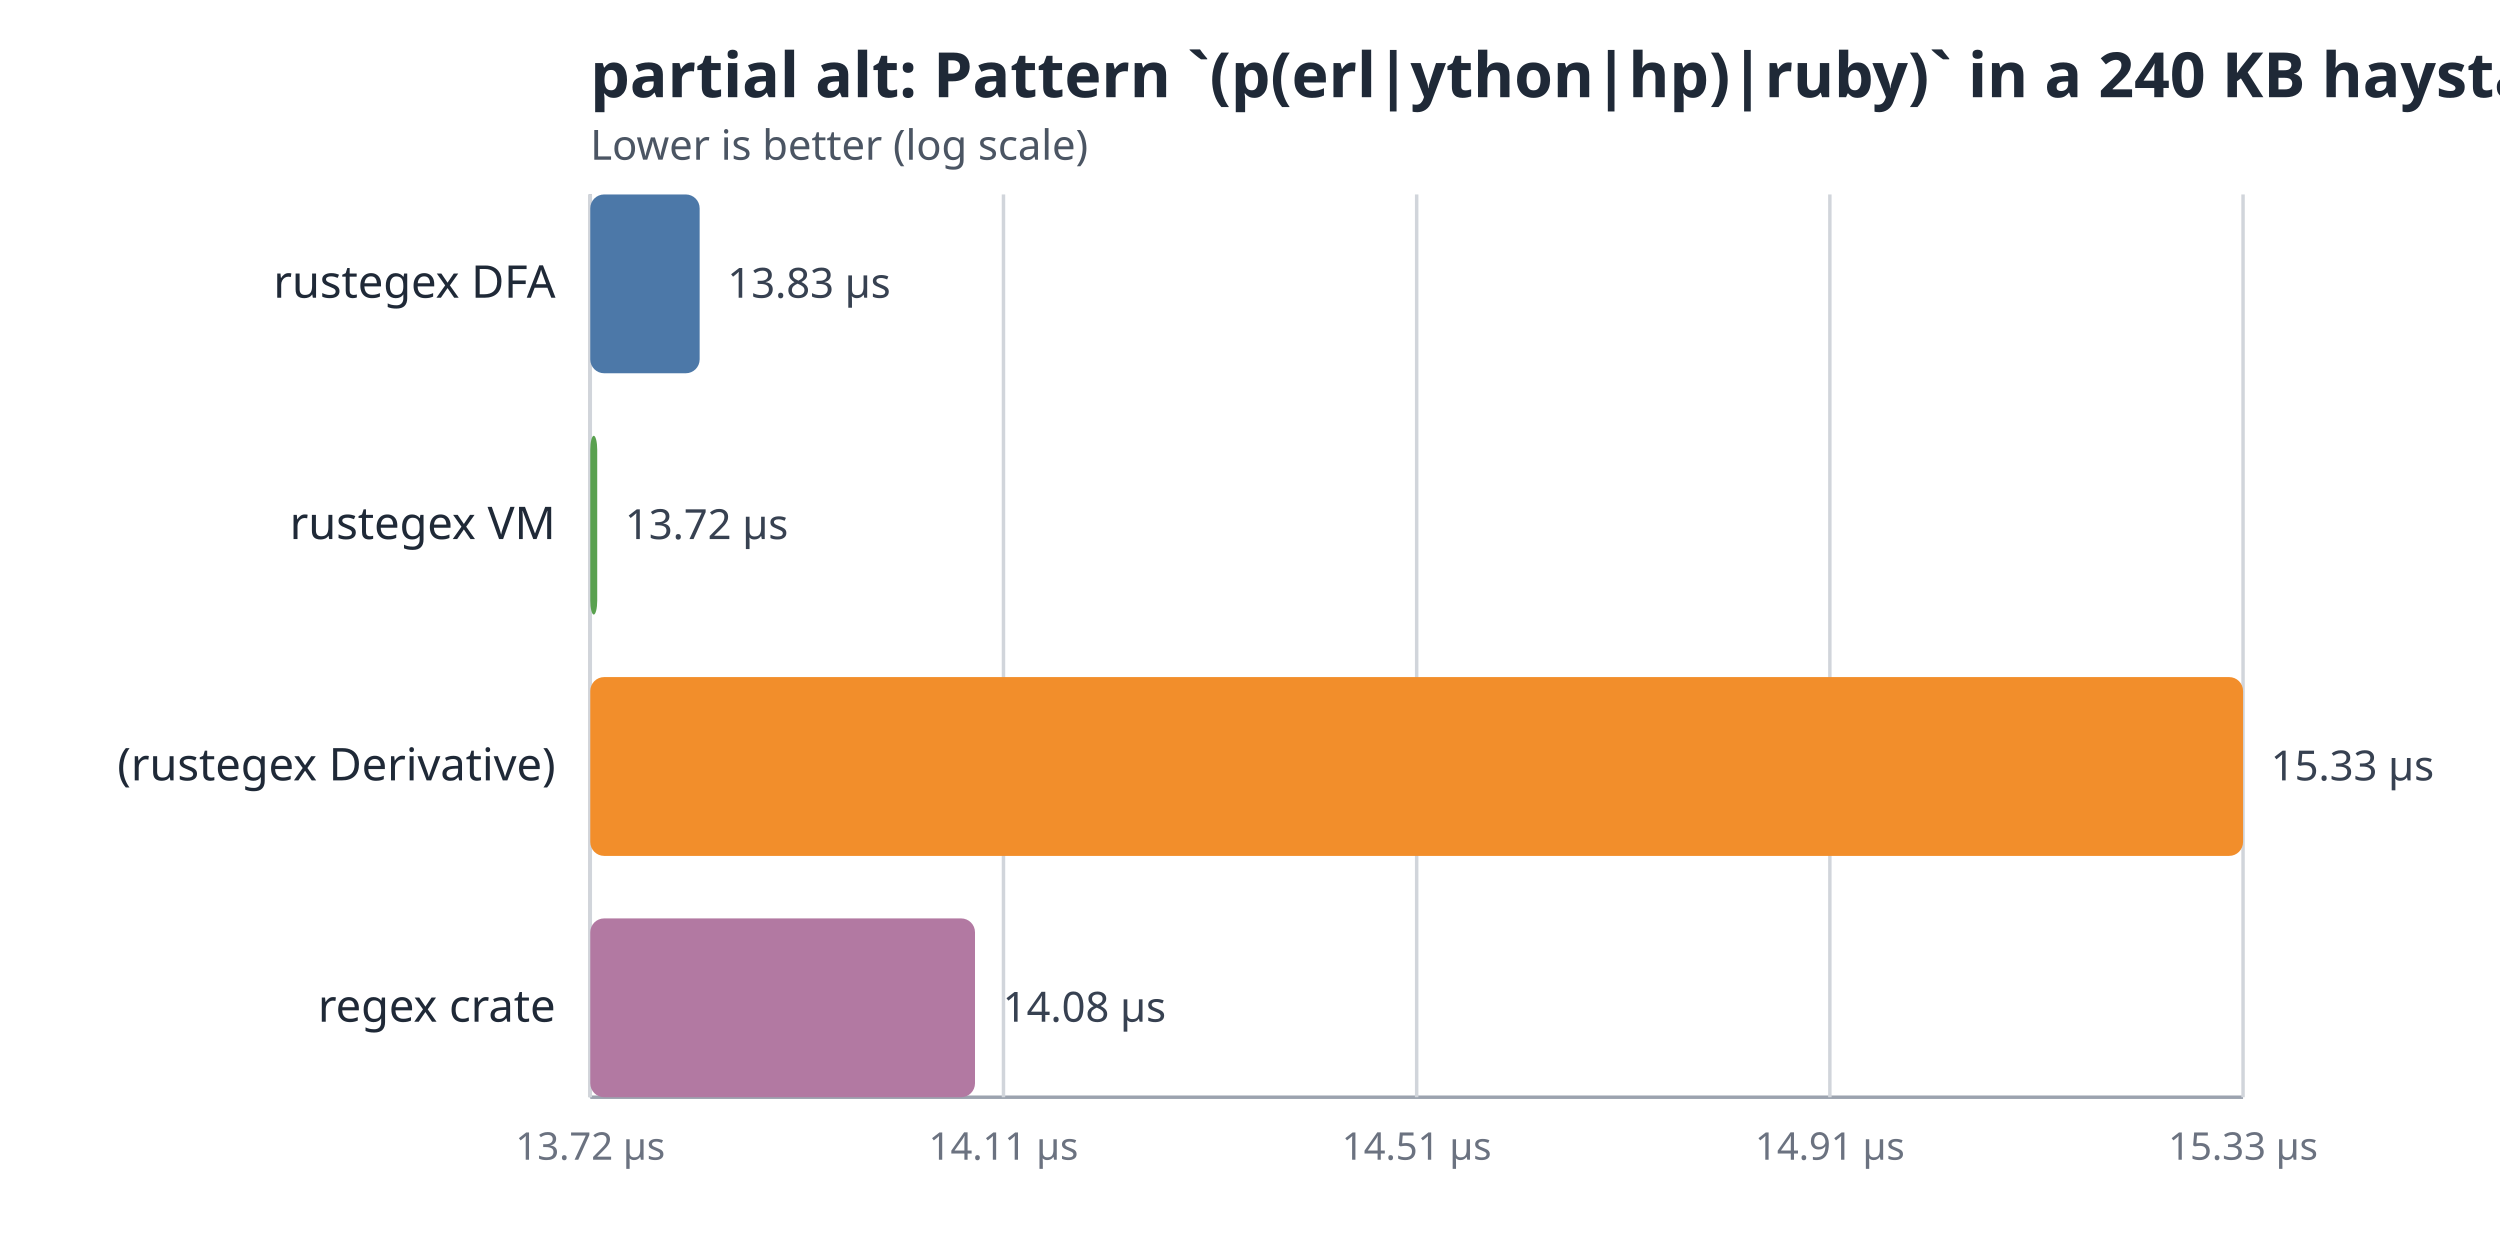
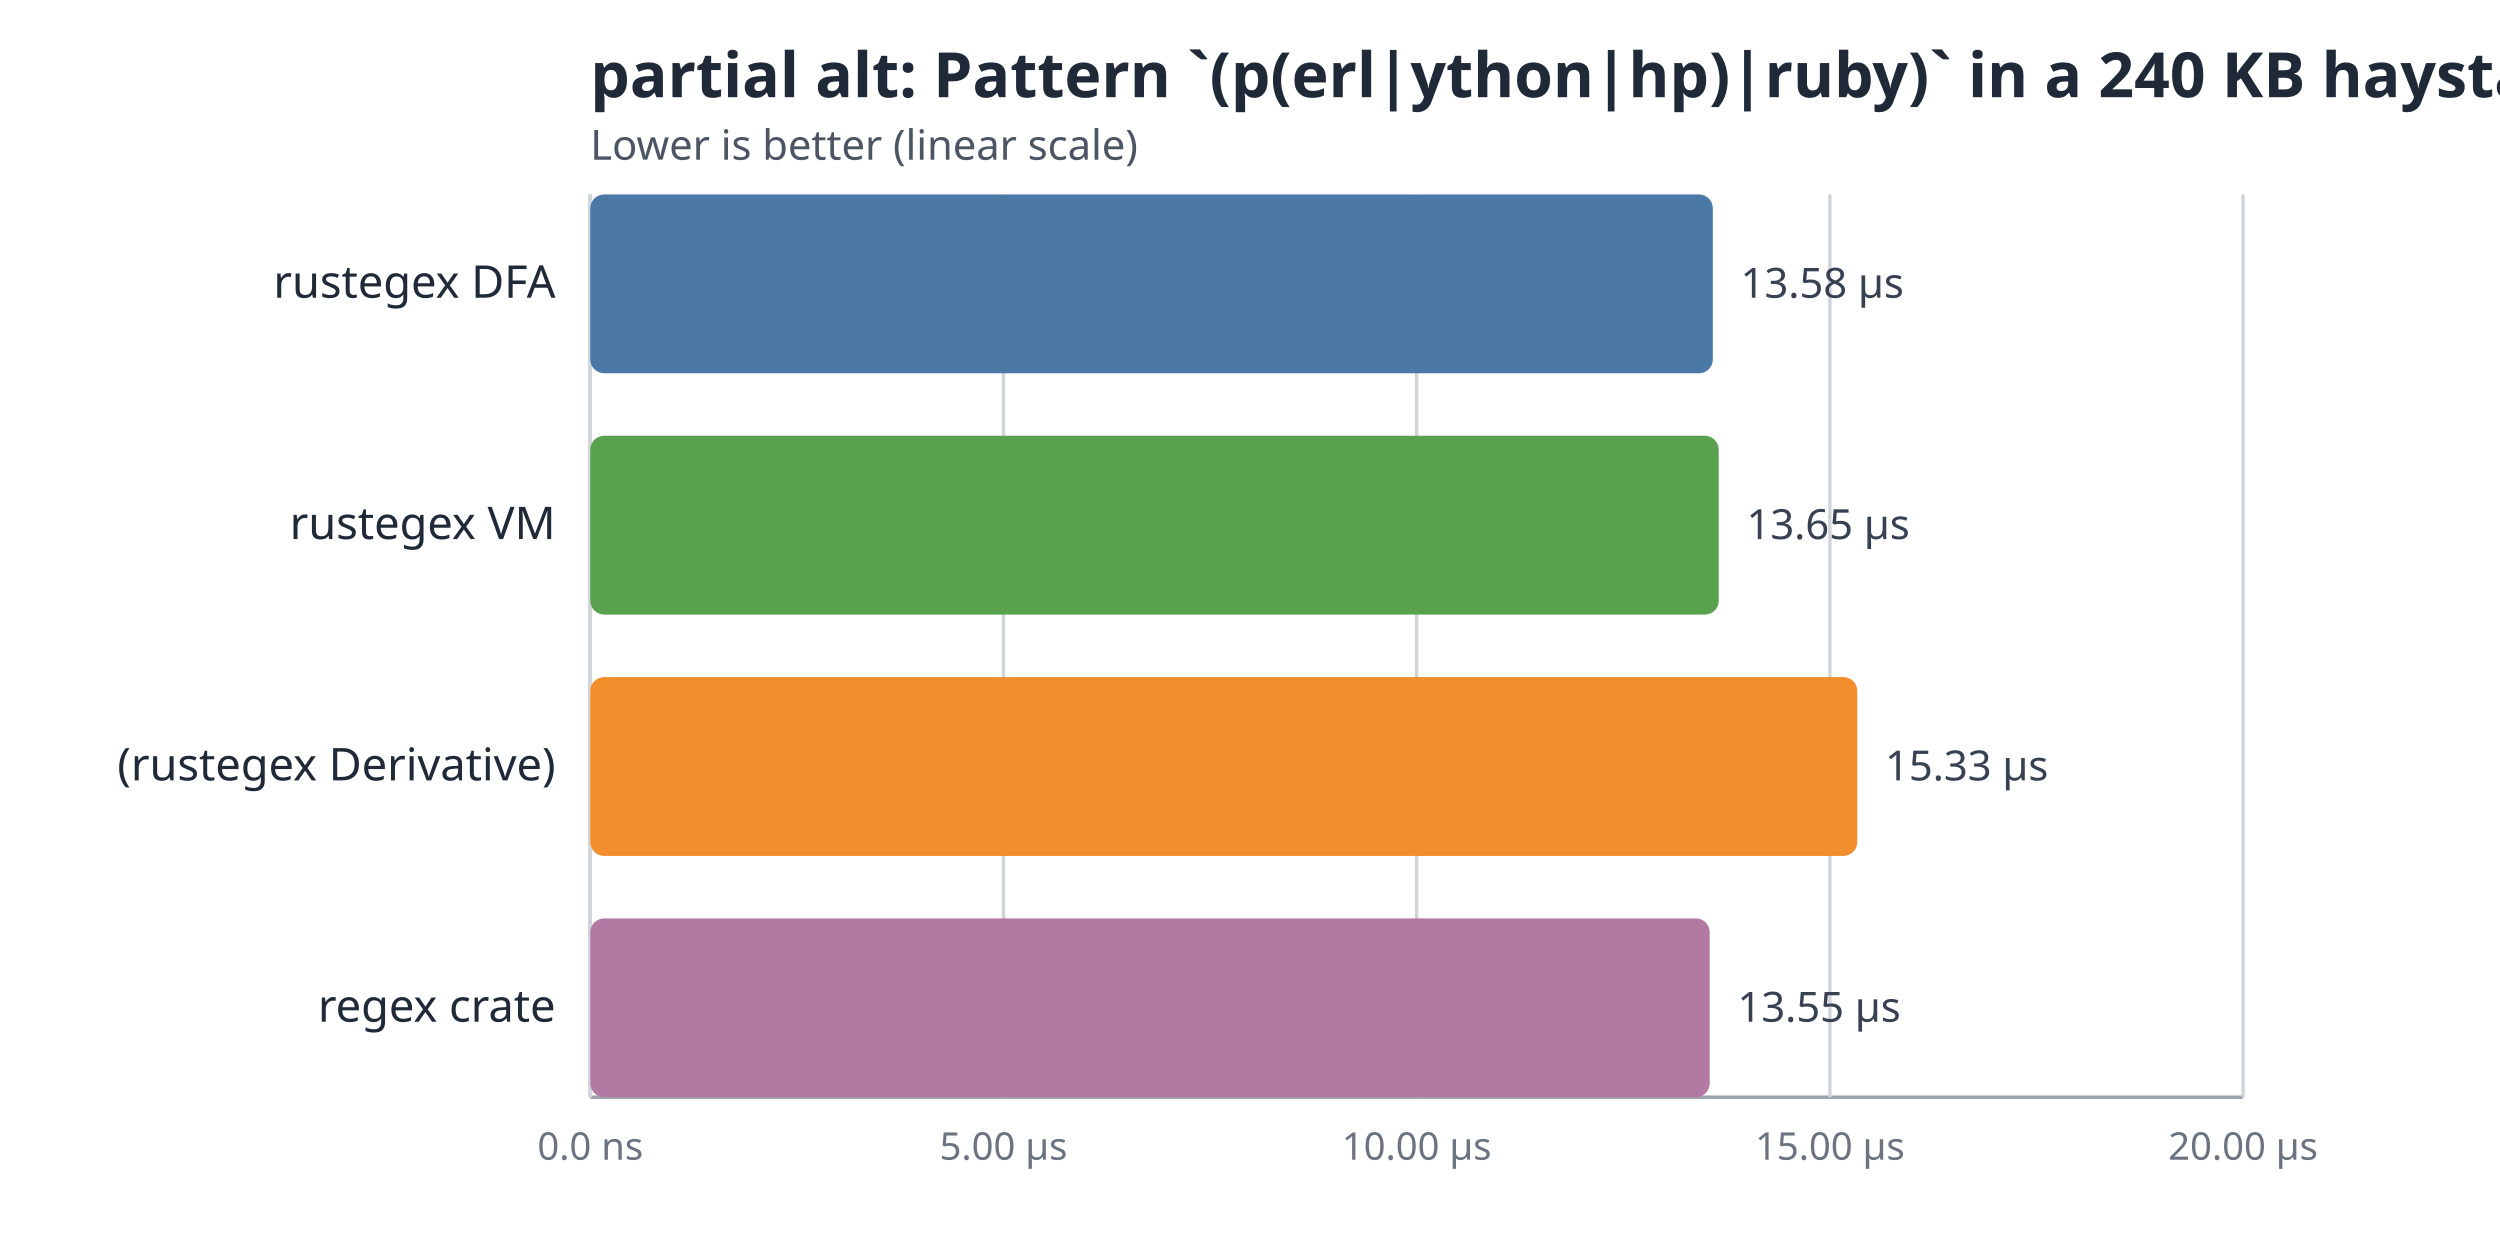
<svg xmlns="http://www.w3.org/2000/svg" width="720" height="360" viewBox="0 0 720 360">
  <rect width="100%" height="100%" fill="#ffffff" />
  <style>text { font-family: ui-sans-serif, system-ui, sans-serif; fill: #1f2937; }.title { font-size: 18px; font-weight: 700; }.subtitle { font-size: 12px; fill: #4b5563; }.label { font-size: 13px; }.value { font-size: 12px; fill: #374151; }.axis { stroke: #9ca3af; stroke-width: 1; }.tick { stroke: #d1d5db; stroke-width: 1; }.tick-label { font-size: 11px; fill: #6b7280; }</style>
  <text class="title" x="170" y="28">partial alt: Pattern `(p(erl|ython|hp)|ruby)` in a 240 KB haystack</text>
-   <text class="subtitle" x="170" y="46">Lower is better (log scale)</text>
+   <text class="subtitle" x="170" y="46">Lower is better (linear scale)</text>
  <line class="axis" x1="170" y1="316" x2="646" y2="316" />
  <line class="axis" x1="170" y1="56" x2="170" y2="316" />
  <line class="tick" x1="170.0" y1="56" x2="170.0" y2="316" />
-   <text class="tick-label" x="170.0" y="334" text-anchor="middle">13.72 µs</text>
+   <text class="tick-label" x="170.0" y="334" text-anchor="middle">0.0 ns</text>
  <line class="tick" x1="289.0" y1="56" x2="289.0" y2="316" />
-   <text class="tick-label" x="289.0" y="334" text-anchor="middle">14.11 µs</text>
+   <text class="tick-label" x="289.0" y="334" text-anchor="middle">5.00 µs</text>
  <line class="tick" x1="408.0" y1="56" x2="408.0" y2="316" />
-   <text class="tick-label" x="408.0" y="334" text-anchor="middle">14.51 µs</text>
+   <text class="tick-label" x="408.0" y="334" text-anchor="middle">10.00 µs</text>
  <line class="tick" x1="527.0" y1="56" x2="527.0" y2="316" />
-   <text class="tick-label" x="527.0" y="334" text-anchor="middle">14.91 µs</text>
+   <text class="tick-label" x="527.0" y="334" text-anchor="middle">15.00 µs</text>
  <line class="tick" x1="646.0" y1="56" x2="646.0" y2="316" />
-   <text class="tick-label" x="646.0" y="334" text-anchor="middle">15.33 µs</text>
-   <rect x="170.0" y="56.0" width="31.5" height="51.5" fill="#4c78a8" rx="4" />
+   <text class="tick-label" x="646.0" y="334" text-anchor="middle">20.00 µs</text>
+   <rect x="170.0" y="56.0" width="323.3" height="51.5" fill="#4c78a8" rx="4" />
  <text class="label" x="160" y="85.75" text-anchor="end">rustegex DFA</text>
-   <text class="value" x="209.5" y="85.75">13.83 µs</text>
-   <rect x="170.0" y="125.5" width="2.0" height="51.5" fill="#59a14f" rx="4" />
+   <text class="value" x="501.3" y="85.75">13.58 µs</text>
+   <rect x="170.0" y="125.5" width="325.0" height="51.5" fill="#59a14f" rx="4" />
  <text class="label" x="160" y="155.25" text-anchor="end">rustegex VM</text>
-   <text class="value" x="180.0" y="155.25">13.72 µs</text>
-   <rect x="170.0" y="195.0" width="476.0" height="51.5" fill="#f28e2b" rx="4" />
+   <text class="value" x="503.0" y="155.25">13.65 µs</text>
+   <rect x="170.0" y="195.0" width="364.9" height="51.5" fill="#f28e2b" rx="4" />
  <text class="label" x="160" y="224.75" text-anchor="end">(rustegex Derivative)</text>
-   <text class="value" x="654.0" y="224.75">15.33 µs</text>
-   <rect x="170.0" y="264.5" width="110.8" height="51.5" fill="#b279a2" rx="4" />
+   <text class="value" x="542.9" y="224.75">15.33 µs</text>
+   <rect x="170.0" y="264.5" width="322.4" height="51.5" fill="#b279a2" rx="4" />
  <text class="label" x="160" y="294.25" text-anchor="end">regex crate</text>
-   <text class="value" x="288.8" y="294.25">14.08 µs</text>
+   <text class="value" x="500.4" y="294.25">13.55 µs</text>
</svg>
